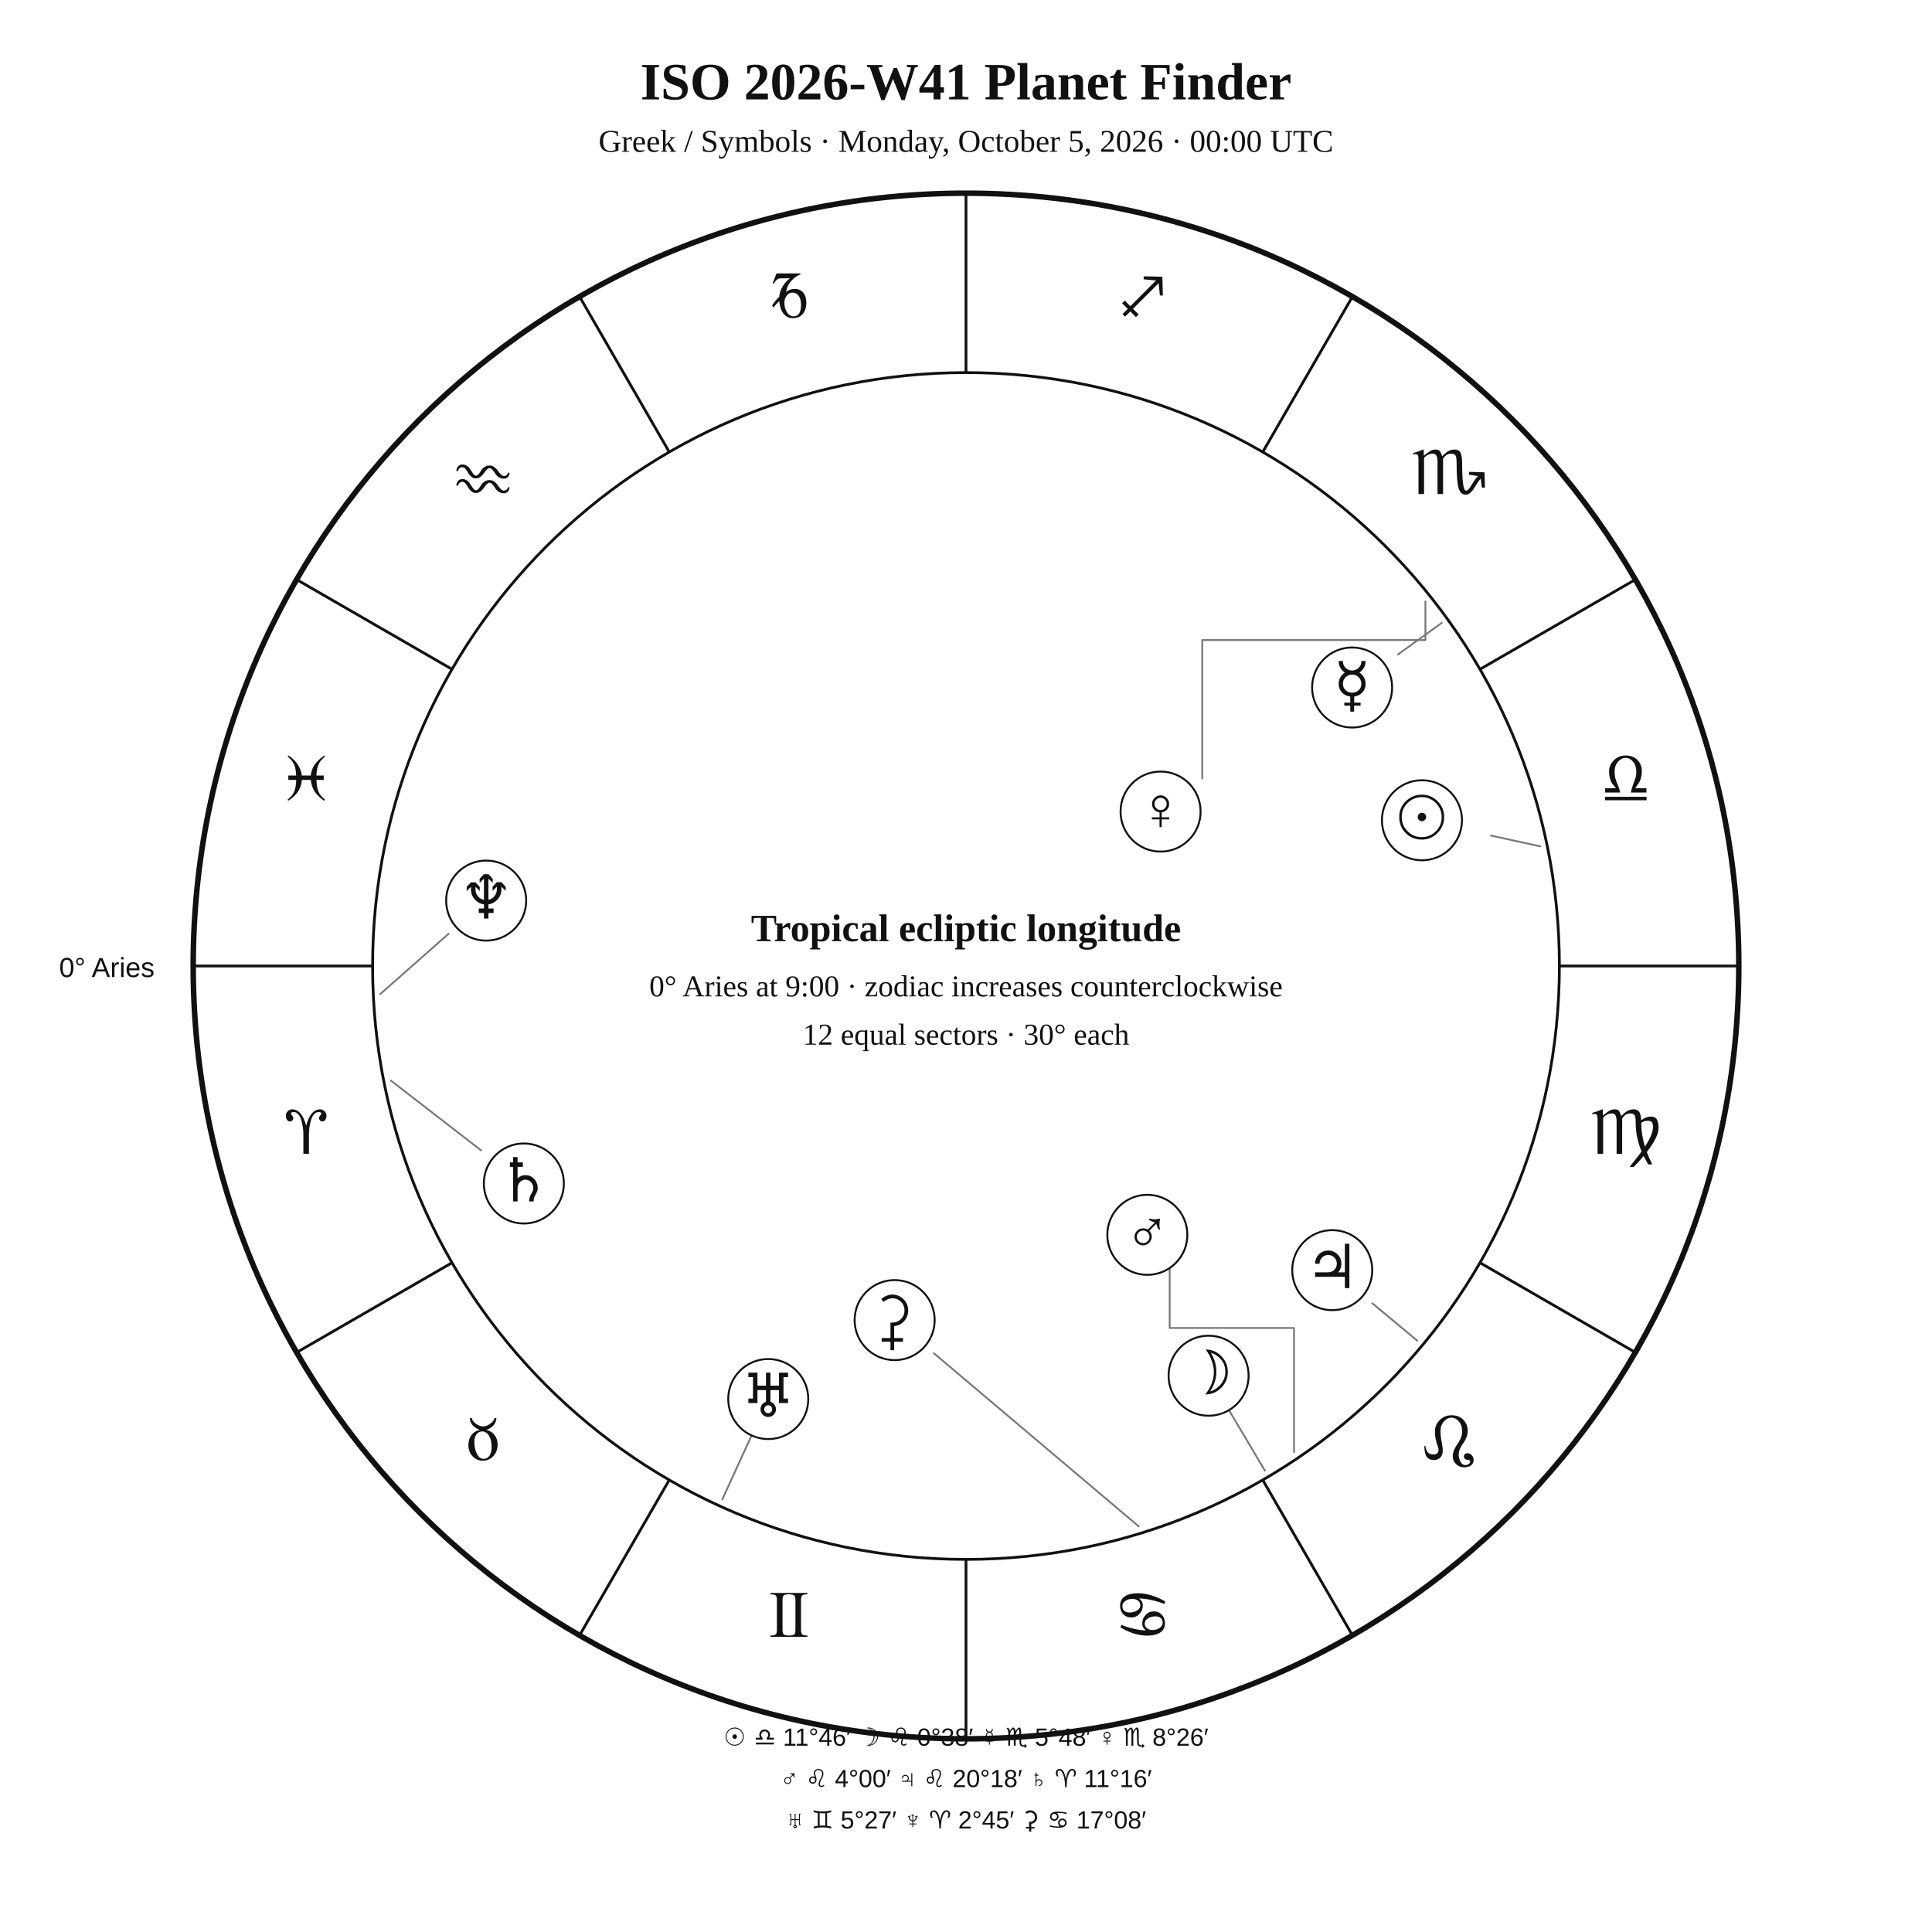
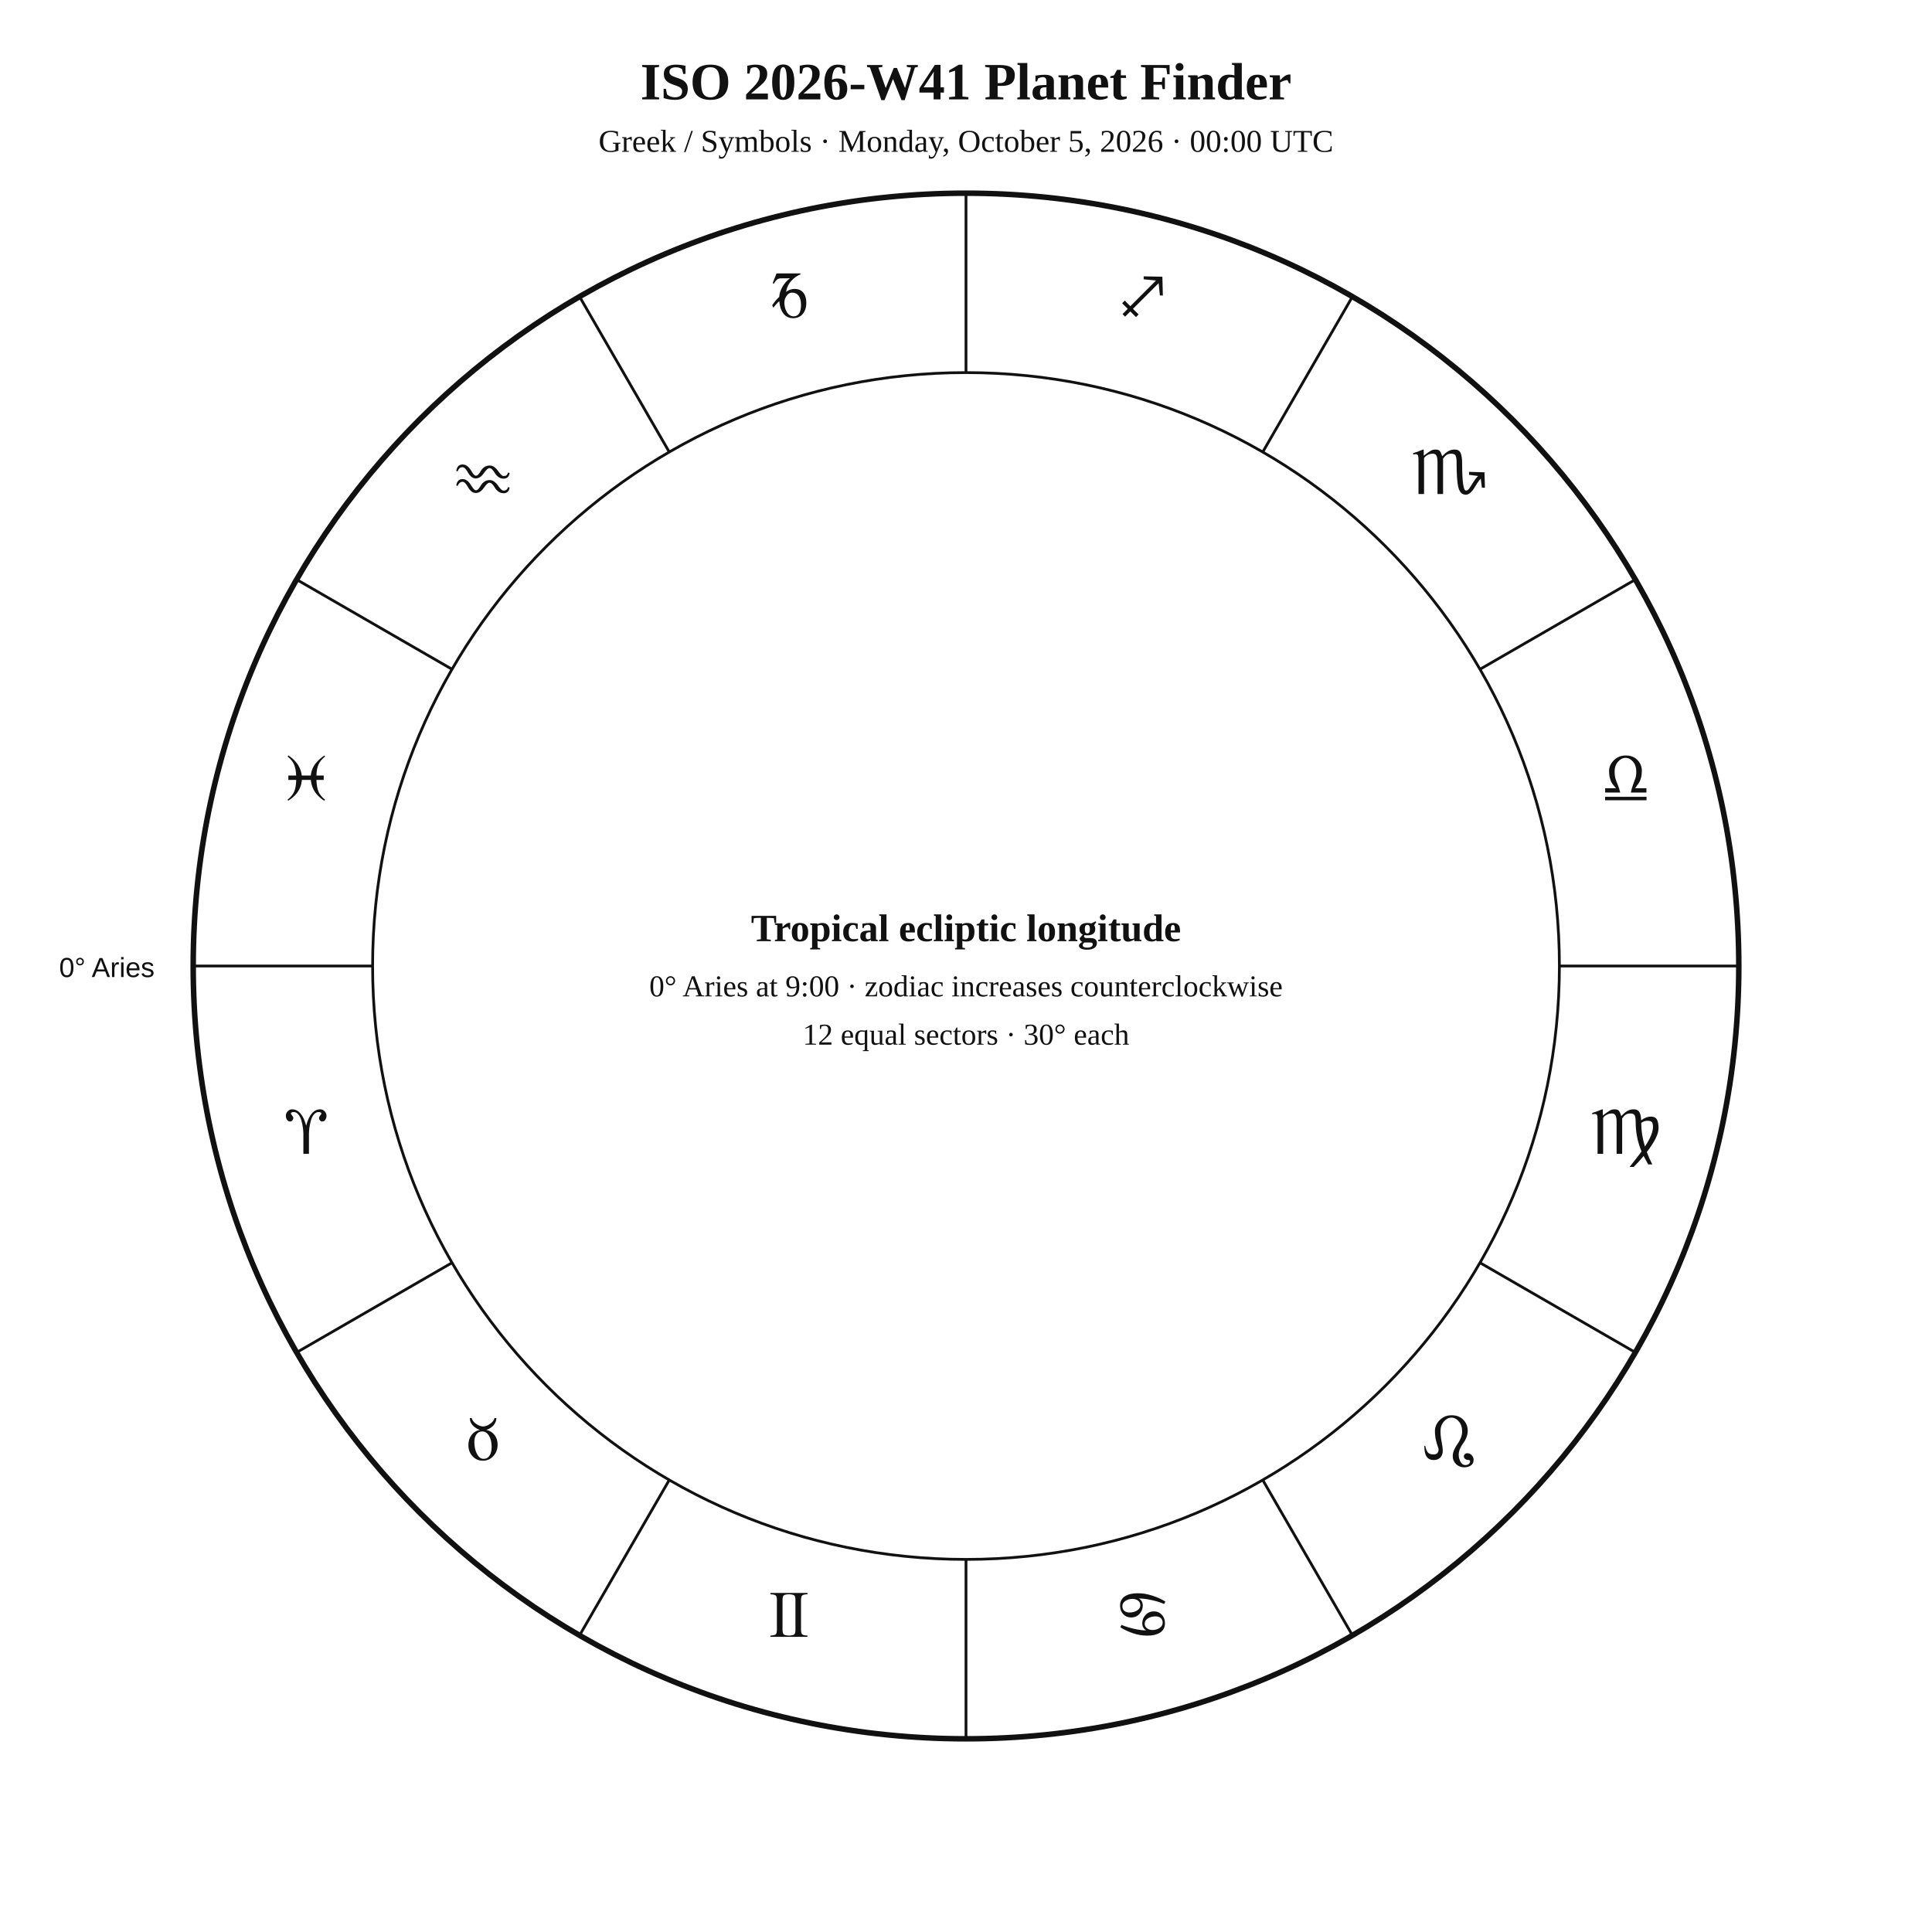
<svg xmlns="http://www.w3.org/2000/svg" width="1400" height="1400" viewBox="0 0 1400 1400">
  <rect width="100%" height="100%" fill="white" />
  <style>text{font-family:Georgia,"Times New Roman",serif;fill:#111 !important;color:#111 !important;-webkit-text-fill-color:#111 !important}.sans{font-family:Arial,Helvetica,sans-serif}.symbol{font-family:"Arial Unicode MS","Segoe UI Symbol","Noto Sans Symbols 2","Apple Symbols",serif;font-variant-emoji:text;fill:#111 !important;color:#111 !important;-webkit-text-fill-color:#111 !important}</style>
  <text x="700" y="72" text-anchor="middle" font-size="38" font-weight="700">ISO 2026-W41 Planet Finder</text>
  <text x="700" y="110" text-anchor="middle" font-size="23">Greek / Symbols · Monday, October 5, 2026 · 00:00 UTC</text>
  <circle cx="700" cy="700" r="560" fill="none" stroke="#111" stroke-width="4" />
  <circle cx="700" cy="700" r="430" fill="none" stroke="#111" stroke-width="2" />
  <line x1="270.0" y1="700.0" x2="140.0" y2="700.0" stroke="#111" stroke-width="2" />
  <line x1="327.6" y1="915.0" x2="215.0" y2="980.0" stroke="#111" stroke-width="2" />
  <line x1="485.0" y1="1072.4" x2="420.0" y2="1185.0" stroke="#111" stroke-width="2" />
  <line x1="700.0" y1="1130.0" x2="700.0" y2="1260.0" stroke="#111" stroke-width="2" />
  <line x1="915.0" y1="1072.4" x2="980.0" y2="1185.0" stroke="#111" stroke-width="2" />
  <line x1="1072.4" y1="915.0" x2="1185.0" y2="980.0" stroke="#111" stroke-width="2" />
  <line x1="1130.0" y1="700.0" x2="1260.0" y2="700.0" stroke="#111" stroke-width="2" />
  <line x1="1072.4" y1="485.0" x2="1185.0" y2="420.0" stroke="#111" stroke-width="2" />
  <line x1="915.0" y1="327.6" x2="980.0" y2="215.0" stroke="#111" stroke-width="2" />
  <line x1="700.0" y1="270.0" x2="700.0" y2="140.0" stroke="#111" stroke-width="2" />
  <line x1="485.0" y1="327.6" x2="420.0" y2="215.0" stroke="#111" stroke-width="2" />
  <line x1="327.6" y1="485.0" x2="215.0" y2="420.0" stroke="#111" stroke-width="2" />
  <g class="symbol" text-anchor="middle" font-size="48">
    <text x="221.9" y="836.1">♈︎</text>
    <text x="350" y="1058">♉︎</text>
    <text x="571.9" y="1186.1">♊︎</text>
    <text x="828.1" y="1186.1">♋︎</text>
    <text x="1050" y="1058">♌︎</text>
    <text x="1178.1" y="836.1">♍︎</text>
    <text x="1178.1" y="579.9">♎︎</text>
    <text x="1050" y="358">♏︎</text>
    <text x="828.1" y="229.9">♐︎</text>
    <text x="571.9" y="229.9">♑︎</text>
    <text x="350" y="358">♒︎</text>
    <text x="221.9" y="579.9">♓︎</text>
  </g>
  <text x="112" y="708" text-anchor="end" font-size="20" class="sans">0° Aries</text>
-   <g fill="none" stroke="#777" stroke-width="1.3" stroke-linecap="round" stroke-linejoin="round">
-     <polyline points="1116.1,613.3 1080.4,605.5" />
-     <polyline points="916.6,1065.7 890,1020.9" />
-     <polyline points="1044.7,451.4 1013.1,474.2" />
-     <polyline points="1032.9,435.8 1032.9,463.8 871.2,463.8 871.2,564.1" />
-     <polyline points="937.7,1052.3 937.7,962.3 847.6,962.3 847.6,918.8" />
-     <polyline points="1027,971.5 994.4,944.4" />
-     <polyline points="283.2,783 348.6,833.6" />
-     <polyline points="523.4,1086.6 545.7,1037.8" />
-     <polyline points="275.5,720.4 325.1,676.6" />
-     <polyline points="825.2,1106.1 676.7,980.6" />
-   </g>
-   <g fill="white" stroke="#111" stroke-width="1.4">
-     <circle cx="1030.4" cy="594.4" r="29" />
-     <circle cx="875.8" cy="996.9" r="29" />
-     <circle cx="979.8" cy="498.2" r="29" />
-     <circle cx="841" cy="588.1" r="29" />
-     <circle cx="831.4" cy="894.8" r="29" />
-     <circle cx="965.4" cy="920.4" r="29" />
-     <circle cx="379.6" cy="857.6" r="29" />
-     <circle cx="556.7" cy="1013.8" r="29" />
-     <circle cx="352.3" cy="652.6" r="29" />
-     <circle cx="648.3" cy="956.6" r="29" />
-   </g>
-   <g class="symbol" font-size="44" text-anchor="middle">
-     <text x="1030.4" y="607.4">☉︎</text>
-     <text x="875.8" y="1009.9">☽︎</text>
-     <text x="979.8" y="511.2">☿︎</text>
-     <text x="841" y="601.1">♀︎</text>
-     <text x="831.4" y="907.8">♂︎</text>
-     <text x="965.4" y="933.4">♃︎</text>
-     <text x="379.6" y="870.6">♄︎</text>
-     <text x="556.7" y="1026.8">♅︎</text>
-     <text x="352.3" y="665.6">♆︎</text>
-     <text x="648.3" y="969.6">⚳</text>
-   </g>
  <text x="700" y="682" text-anchor="middle" font-size="28" font-weight="700">Tropical ecliptic longitude</text>
  <text x="700" y="722" text-anchor="middle" font-size="22">0° Aries at 9:00 · zodiac increases counterclockwise</text>
  <text x="700" y="757" text-anchor="middle" font-size="22">12 equal sectors · 30° each</text>
-   <text x="700" y="1265" text-anchor="middle" font-size="18" class="sans">☉︎ ♎︎ 11°46′   ☽︎ ♌︎ 0°38′   ☿︎ ♏︎ 5°48′   ♀︎ ♏︎ 8°26′</text>
-   <text x="700" y="1295" text-anchor="middle" font-size="18" class="sans">♂︎ ♌︎ 4°00′   ♃︎ ♌︎ 20°18′   ♄︎ ♈︎ 11°16′</text>
-   <text x="700" y="1325" text-anchor="middle" font-size="18" class="sans">♅︎ ♊︎ 5°27′   ♆︎ ♈︎ 2°45′   ⚳ ♋︎ 17°08′</text>
</svg>
